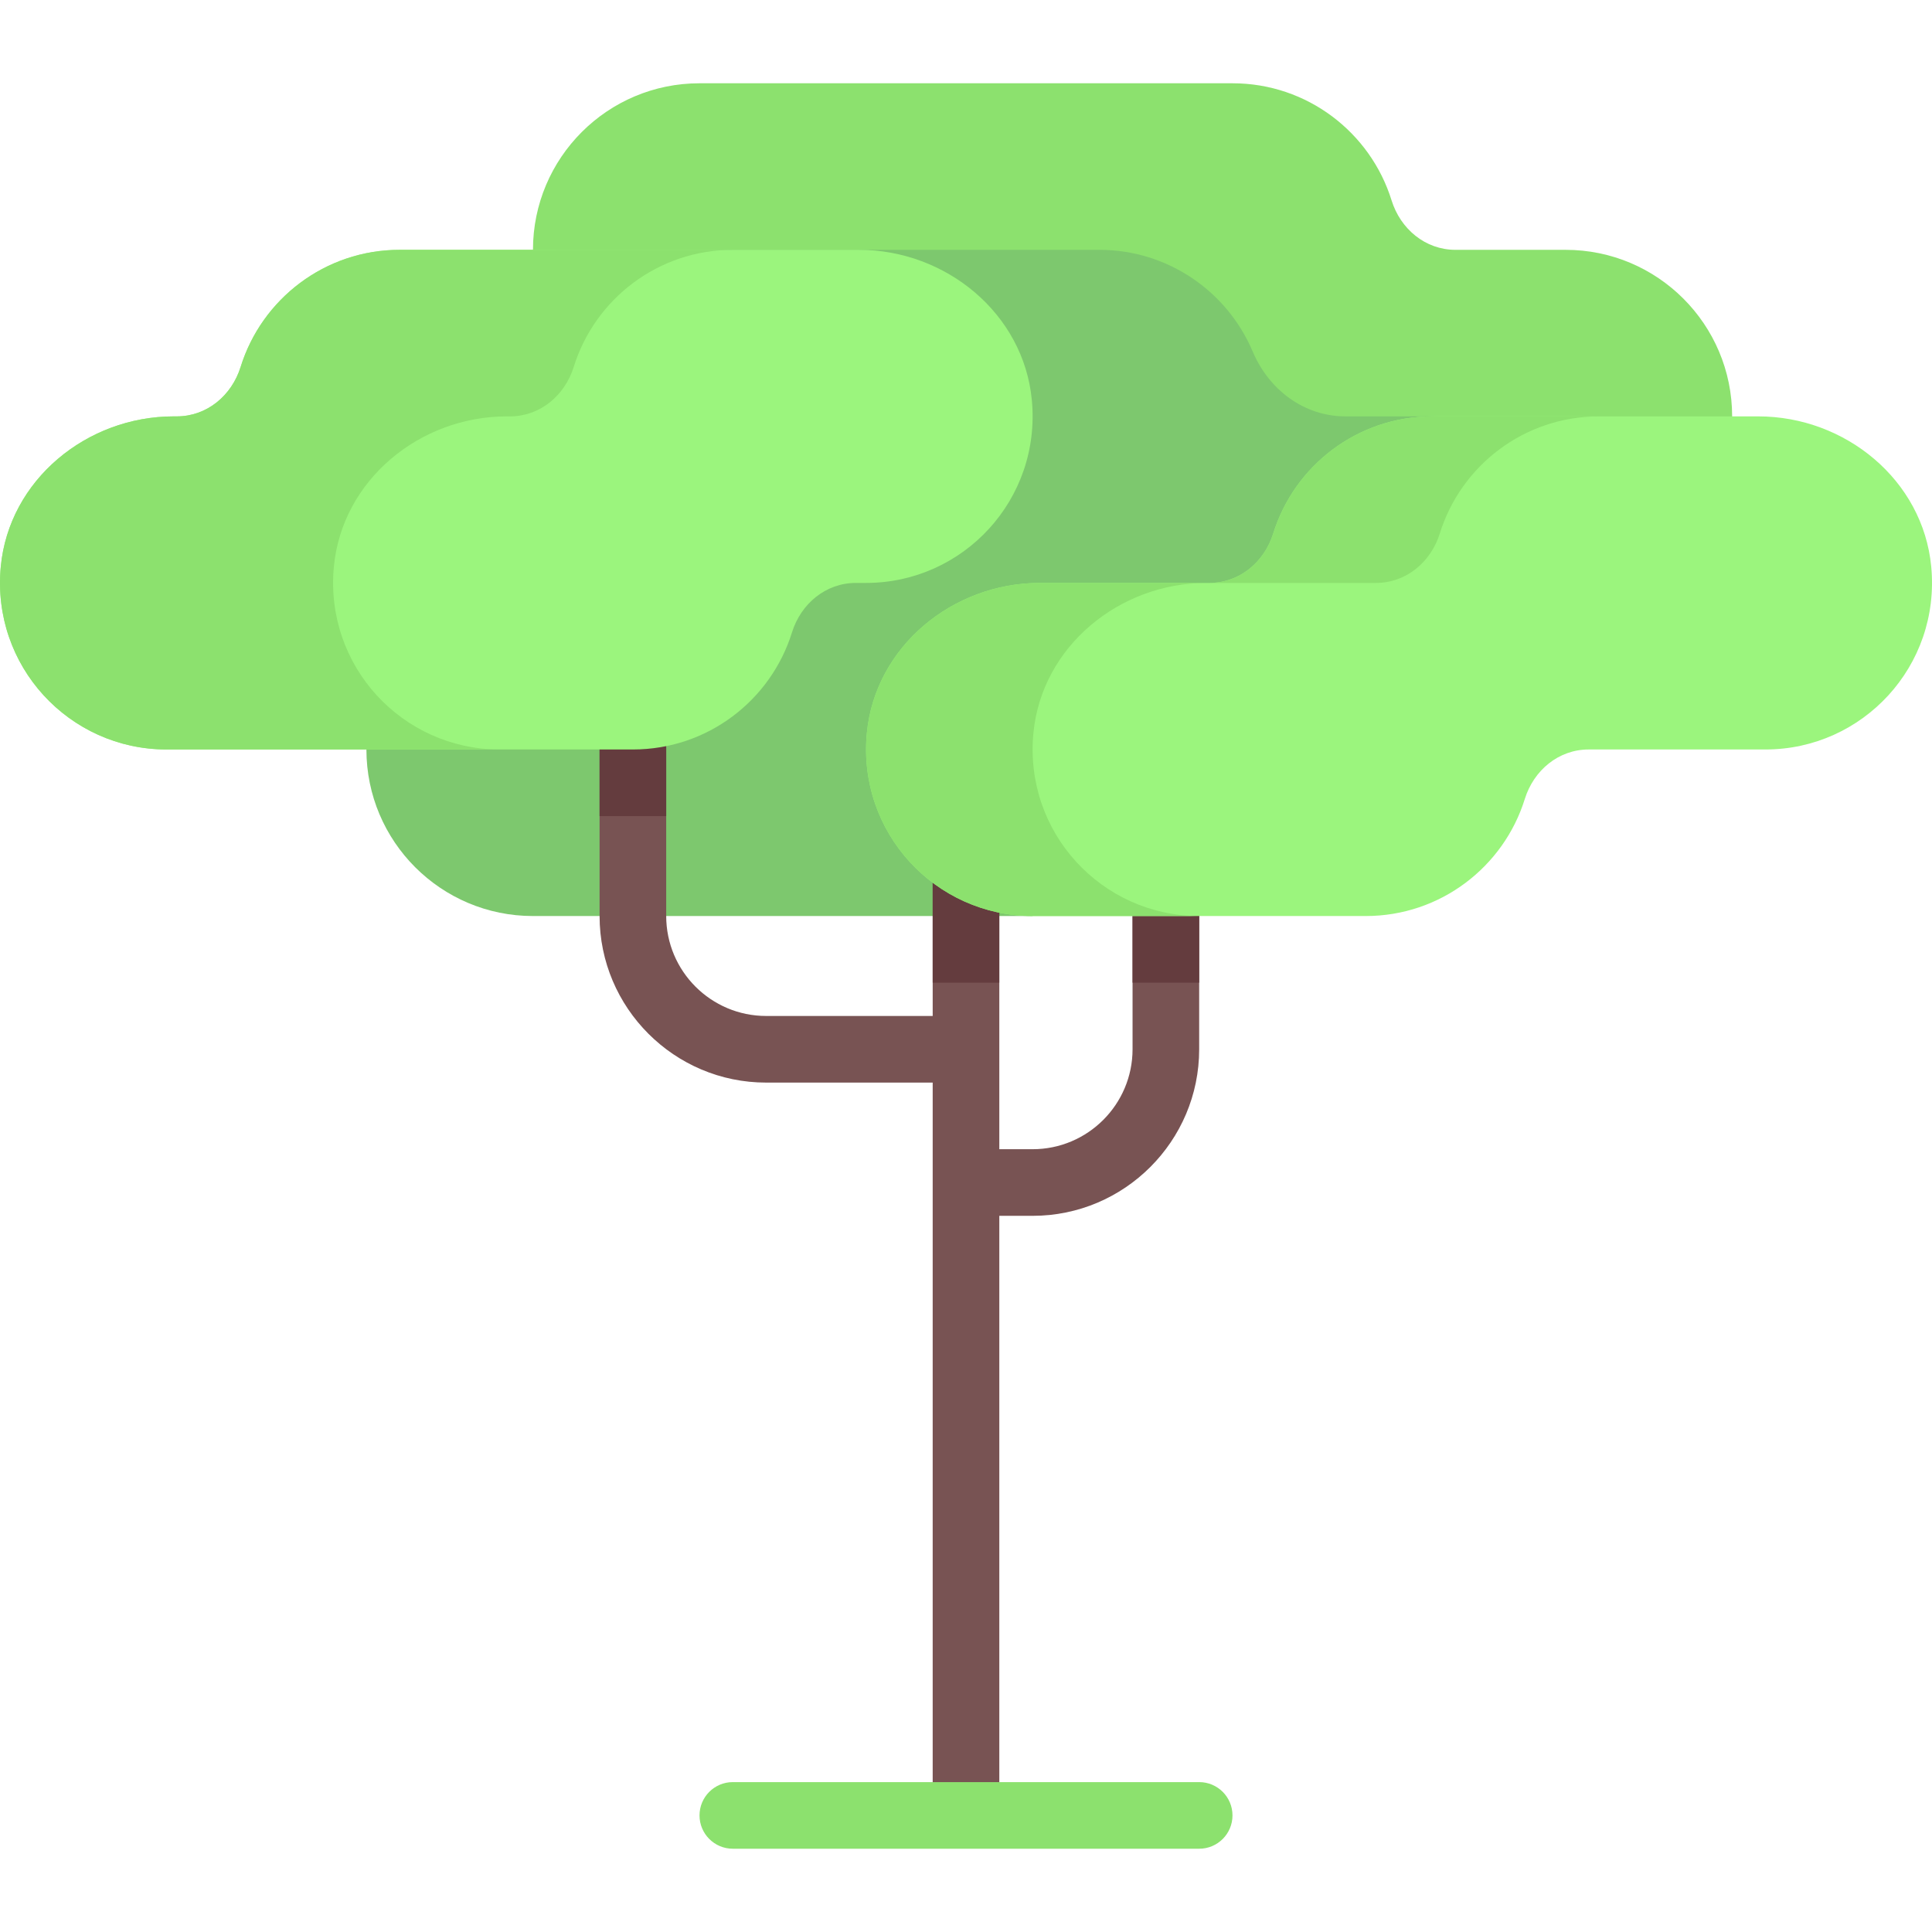
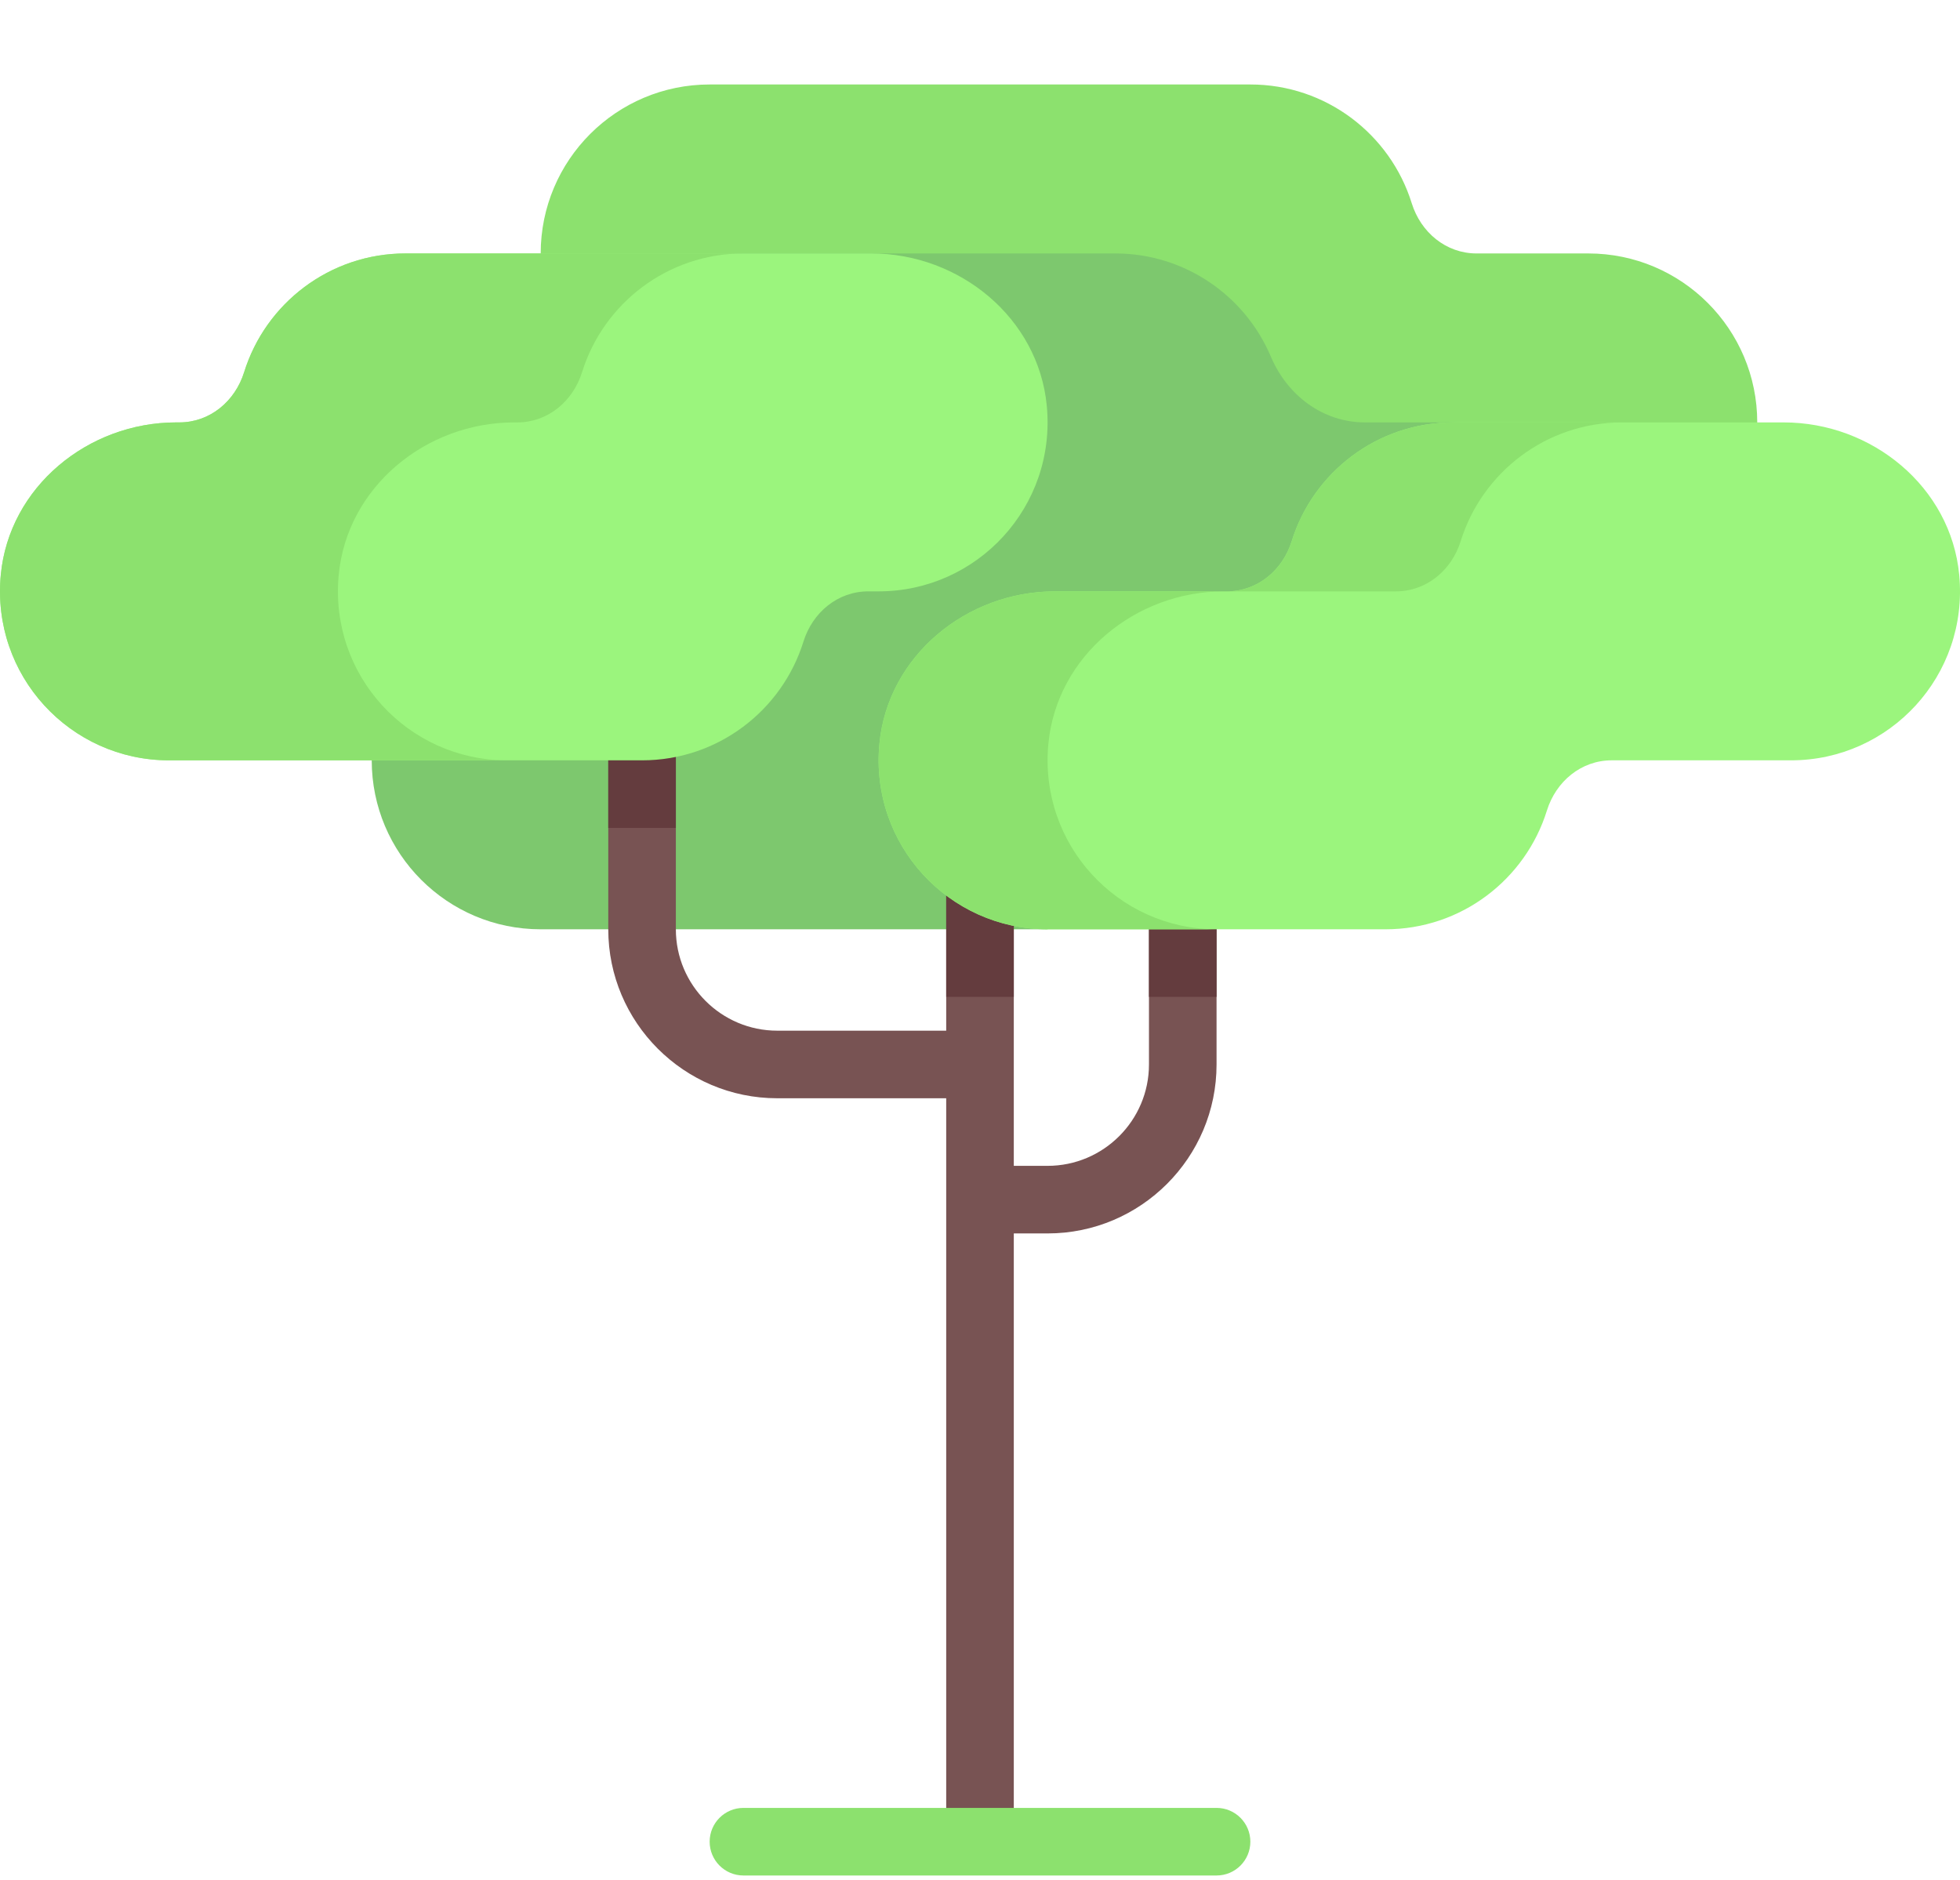
- <svg xmlns="http://www.w3.org/2000/svg" version="1.1" id="Layer_1" viewBox="0 0 511.999 511.999" xml:space="preserve">
+ <svg xmlns="http://www.w3.org/2000/svg" version="1.1" id="Layer_1" viewBox="0 0 511.999 491" xml:space="preserve">
  <path style="fill:#8CE16E;" d="M459.034,110.345c0-24.376-19.762-44.138-44.138-44.138h-29.195c-7.977,0-14.558-5.508-16.927-13.126  c-5.589-17.967-22.348-31.012-42.154-31.012H185.379c-24.376,0-44.138,19.762-44.138,44.138v105.931h317.793V110.345z" />
  <path style="fill:#7DC86E;" d="M423.724,154.482c0-24.376-19.762-44.138-44.138-44.138h-23.023  c-10.988,0-20.302-7.061-24.583-17.181c-6.701-15.842-22.388-26.957-40.67-26.957H150.069c-3.023,0-5.975,0.31-8.828,0.889V128  H97.103v70.621c0,24.376,19.762,44.138,44.138,44.138h132.414v-70.621h150.069V154.482z" />
  <path style="fill:#785353;" d="M300.138,233.931v44.138c0,14.603-11.88,26.483-26.483,26.483h-8.828v-79.448h-17.655v44.138h-44.138  c-14.603,0-26.483-11.88-26.483-26.483v-52.966h-17.655v52.966c0,24.337,19.801,44.138,44.138,44.138h44.138v194.207h17.655V322.207  h8.828c24.337,0,44.138-19.801,44.138-44.138v-44.138H300.138z" />
  <g>
    <rect x="158.896" y="189.793" style="fill:#643C3E;" width="17.655" height="26.483" />
    <rect x="247.172" y="225.103" style="fill:#643C3E;" width="17.655" height="35.31" />
    <rect x="300.138" y="233.931" style="fill:#643C3E;" width="17.655" height="26.483" />
  </g>
  <path style="fill:#8CE16E;" d="M317.793,489.931H194.207c-4.879,0-8.828-3.953-8.828-8.828s3.948-8.828,8.828-8.828h123.586  c4.879,0,8.828,3.953,8.828,8.828S322.672,489.931,317.793,489.931z" />
  <g>
    <path style="fill:#9BF57D;" d="M227.62,66.207H105.931c-19.806,0-36.565,13.046-42.154,31.012   c-2.369,7.617-8.95,13.126-16.927,13.126h-0.815c-23.052,0-43.639,16.854-45.827,39.802c-2.51,26.325,18.123,48.473,43.93,48.473   h123.586c19.806,0,36.565-13.046,42.154-31.012c2.369-7.616,8.951-13.126,16.927-13.126h2.712c25.807,0,46.441-22.148,43.93-48.473   C271.259,83.06,250.672,66.207,227.62,66.207z" />
    <path style="fill:#9BF57D;" d="M465.965,110.345h-86.379c-19.806,0-36.565,13.046-42.154,31.012   c-2.369,7.616-8.951,13.126-16.927,13.126h-44.953c-23.052,0-43.639,16.854-45.827,39.802c-2.51,26.325,18.123,48.473,43.93,48.473   h88.276c19.806,0,36.565-13.046,42.154-31.012c2.369-7.616,8.951-13.126,16.927-13.126h46.85c25.807,0,46.441-22.148,43.931-48.473   C509.604,127.198,489.017,110.345,465.965,110.345z" />
  </g>
  <g>
    <path style="fill:#8CE16E;" d="M88.483,150.146c2.188-22.948,22.775-39.801,45.827-39.801h0.815c7.977,0,14.558-5.51,16.927-13.126   c5.589-17.967,22.348-31.012,42.154-31.012h-88.276c-19.806,0-36.565,13.045-42.154,31.012   c-2.369,7.616-8.951,13.126-16.927,13.126h-0.815c-23.053,0-43.639,16.853-45.827,39.801c-2.51,26.326,18.123,48.474,43.93,48.474   h88.276C106.606,198.62,85.973,176.472,88.483,150.146z" />
    <path style="fill:#8CE16E;" d="M273.862,194.284c2.188-22.948,22.775-39.801,45.827-39.801h-44.138   c-23.053,0-43.639,16.853-45.827,39.801c-2.51,26.326,18.123,48.474,43.93,48.474h44.138   C291.985,242.758,271.352,220.61,273.862,194.284z" />
    <path style="fill:#8CE16E;" d="M381.57,141.357c5.589-17.967,22.348-31.012,42.154-31.012h-44.138   c-19.806,0-36.565,13.045-42.154,31.012c-2.369,7.616-8.951,13.126-16.927,13.126h44.138   C372.62,154.482,379.201,148.973,381.57,141.357z" />
  </g>
</svg>
